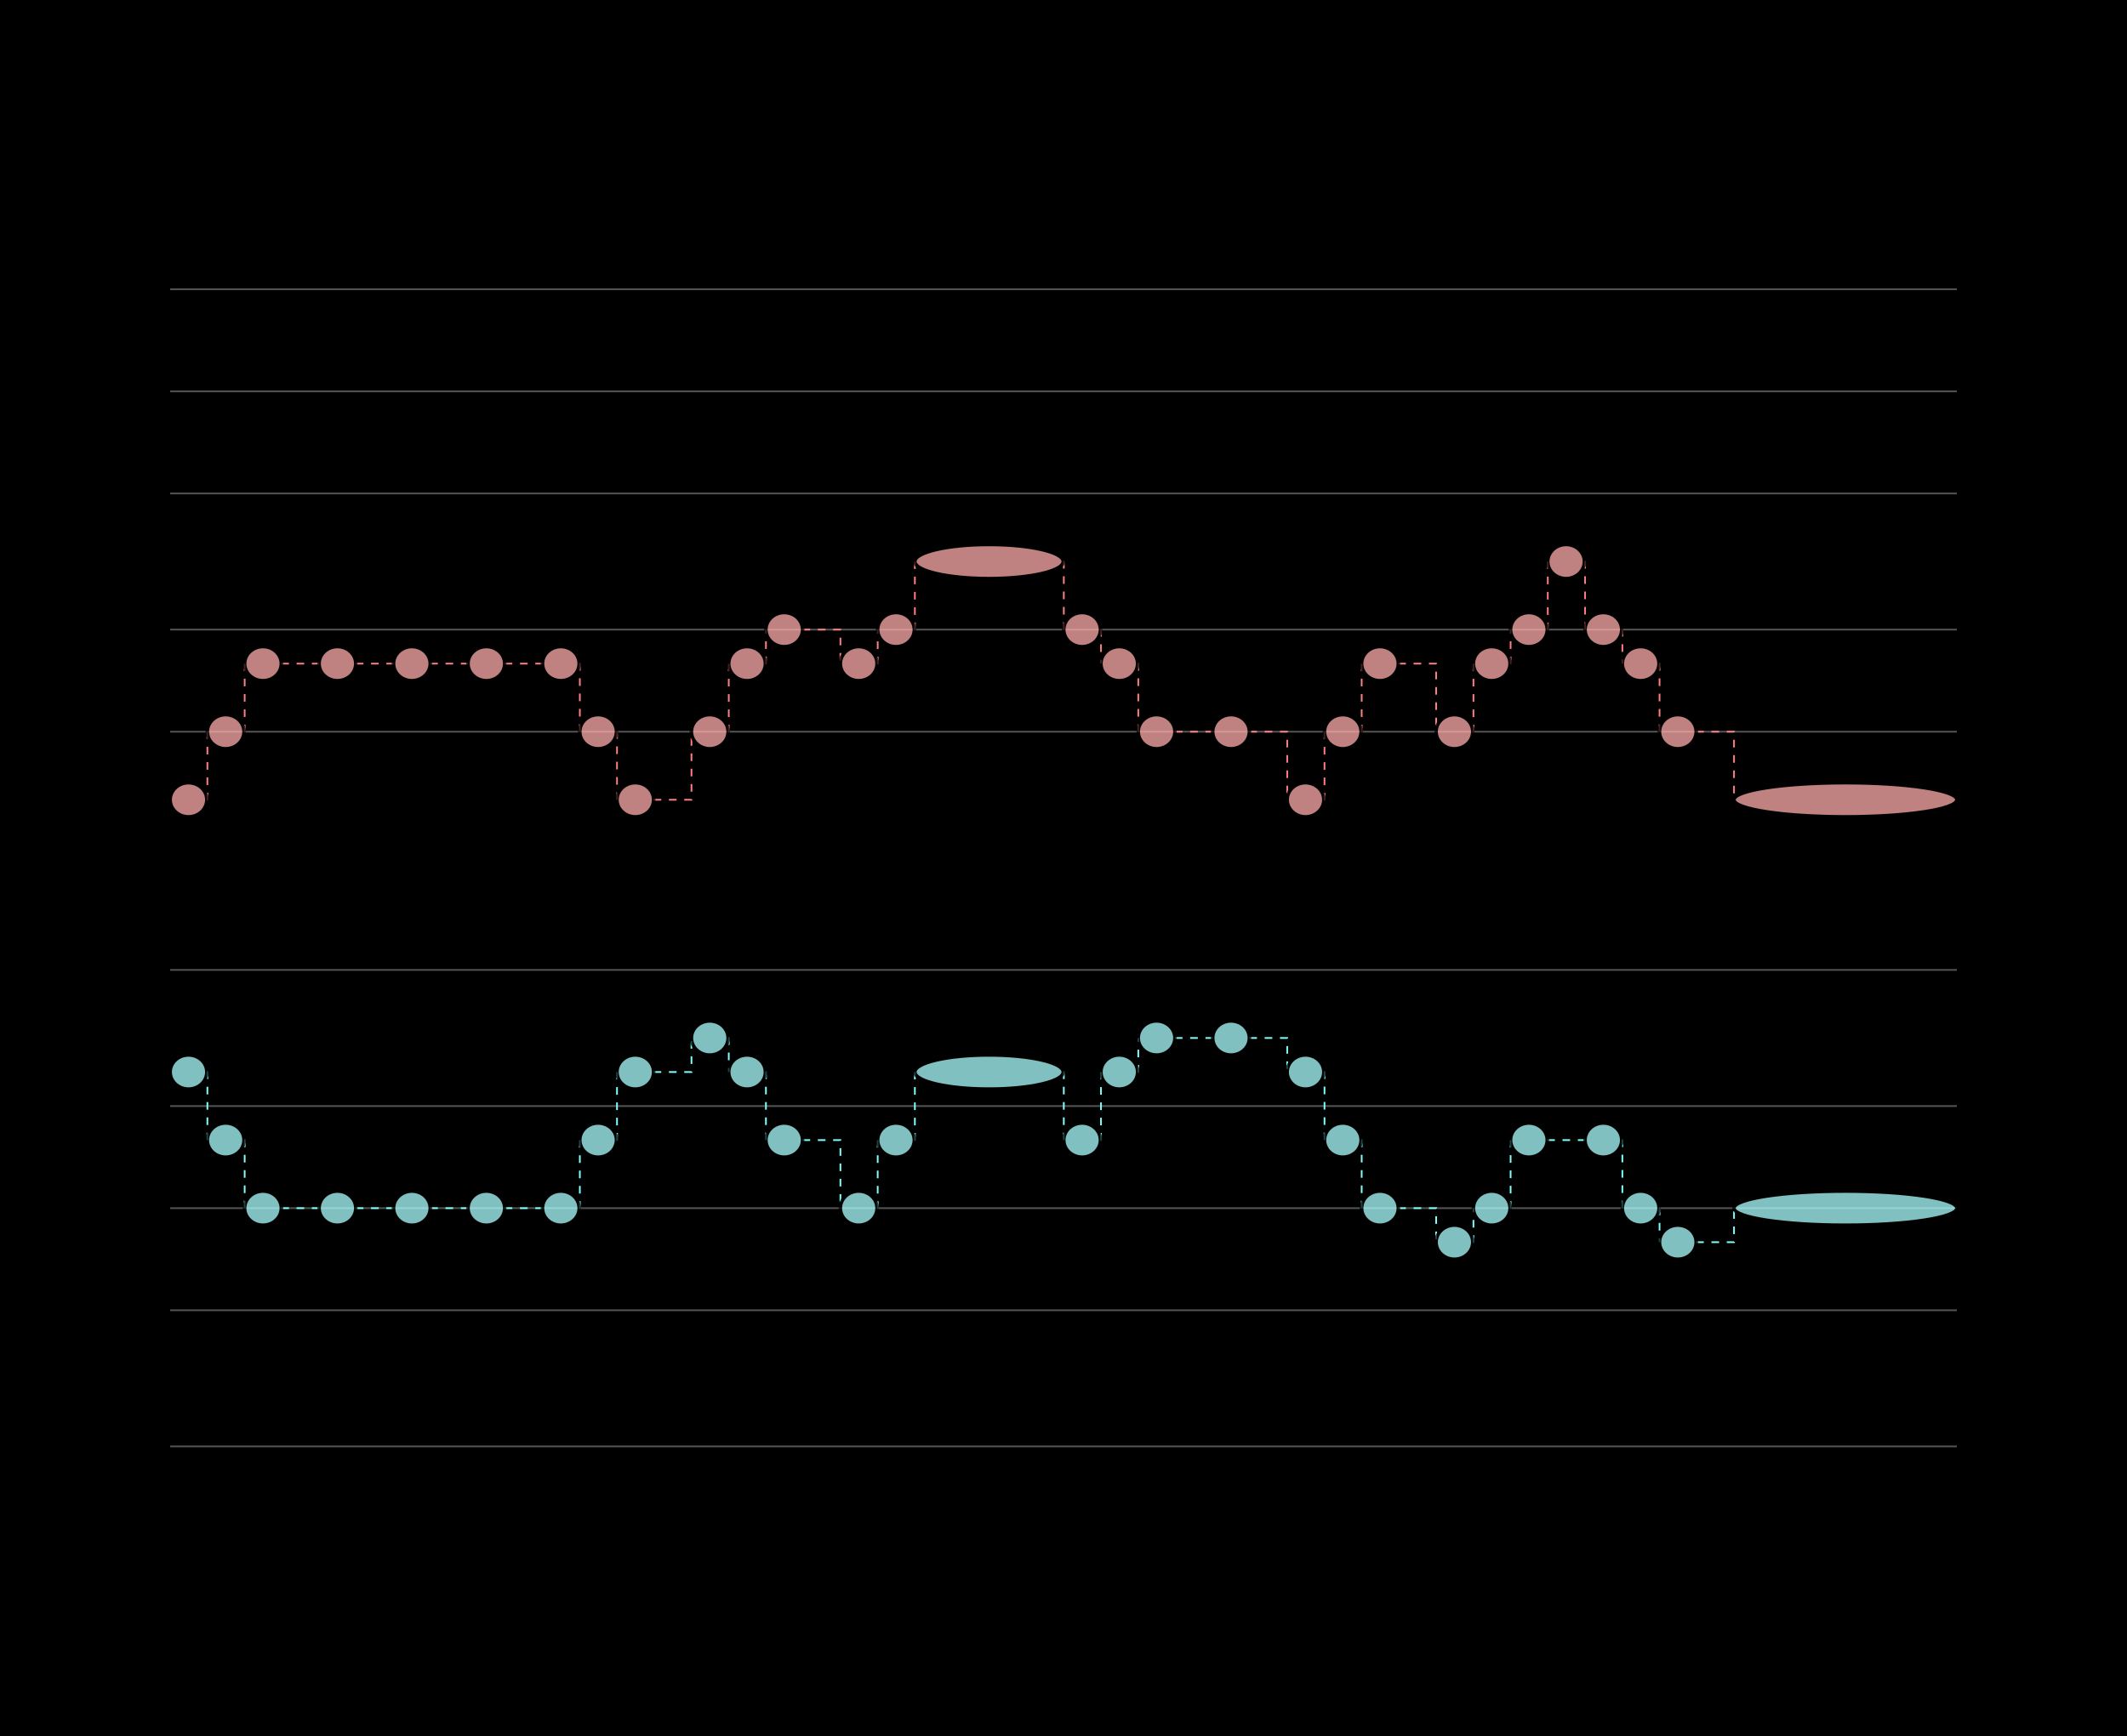
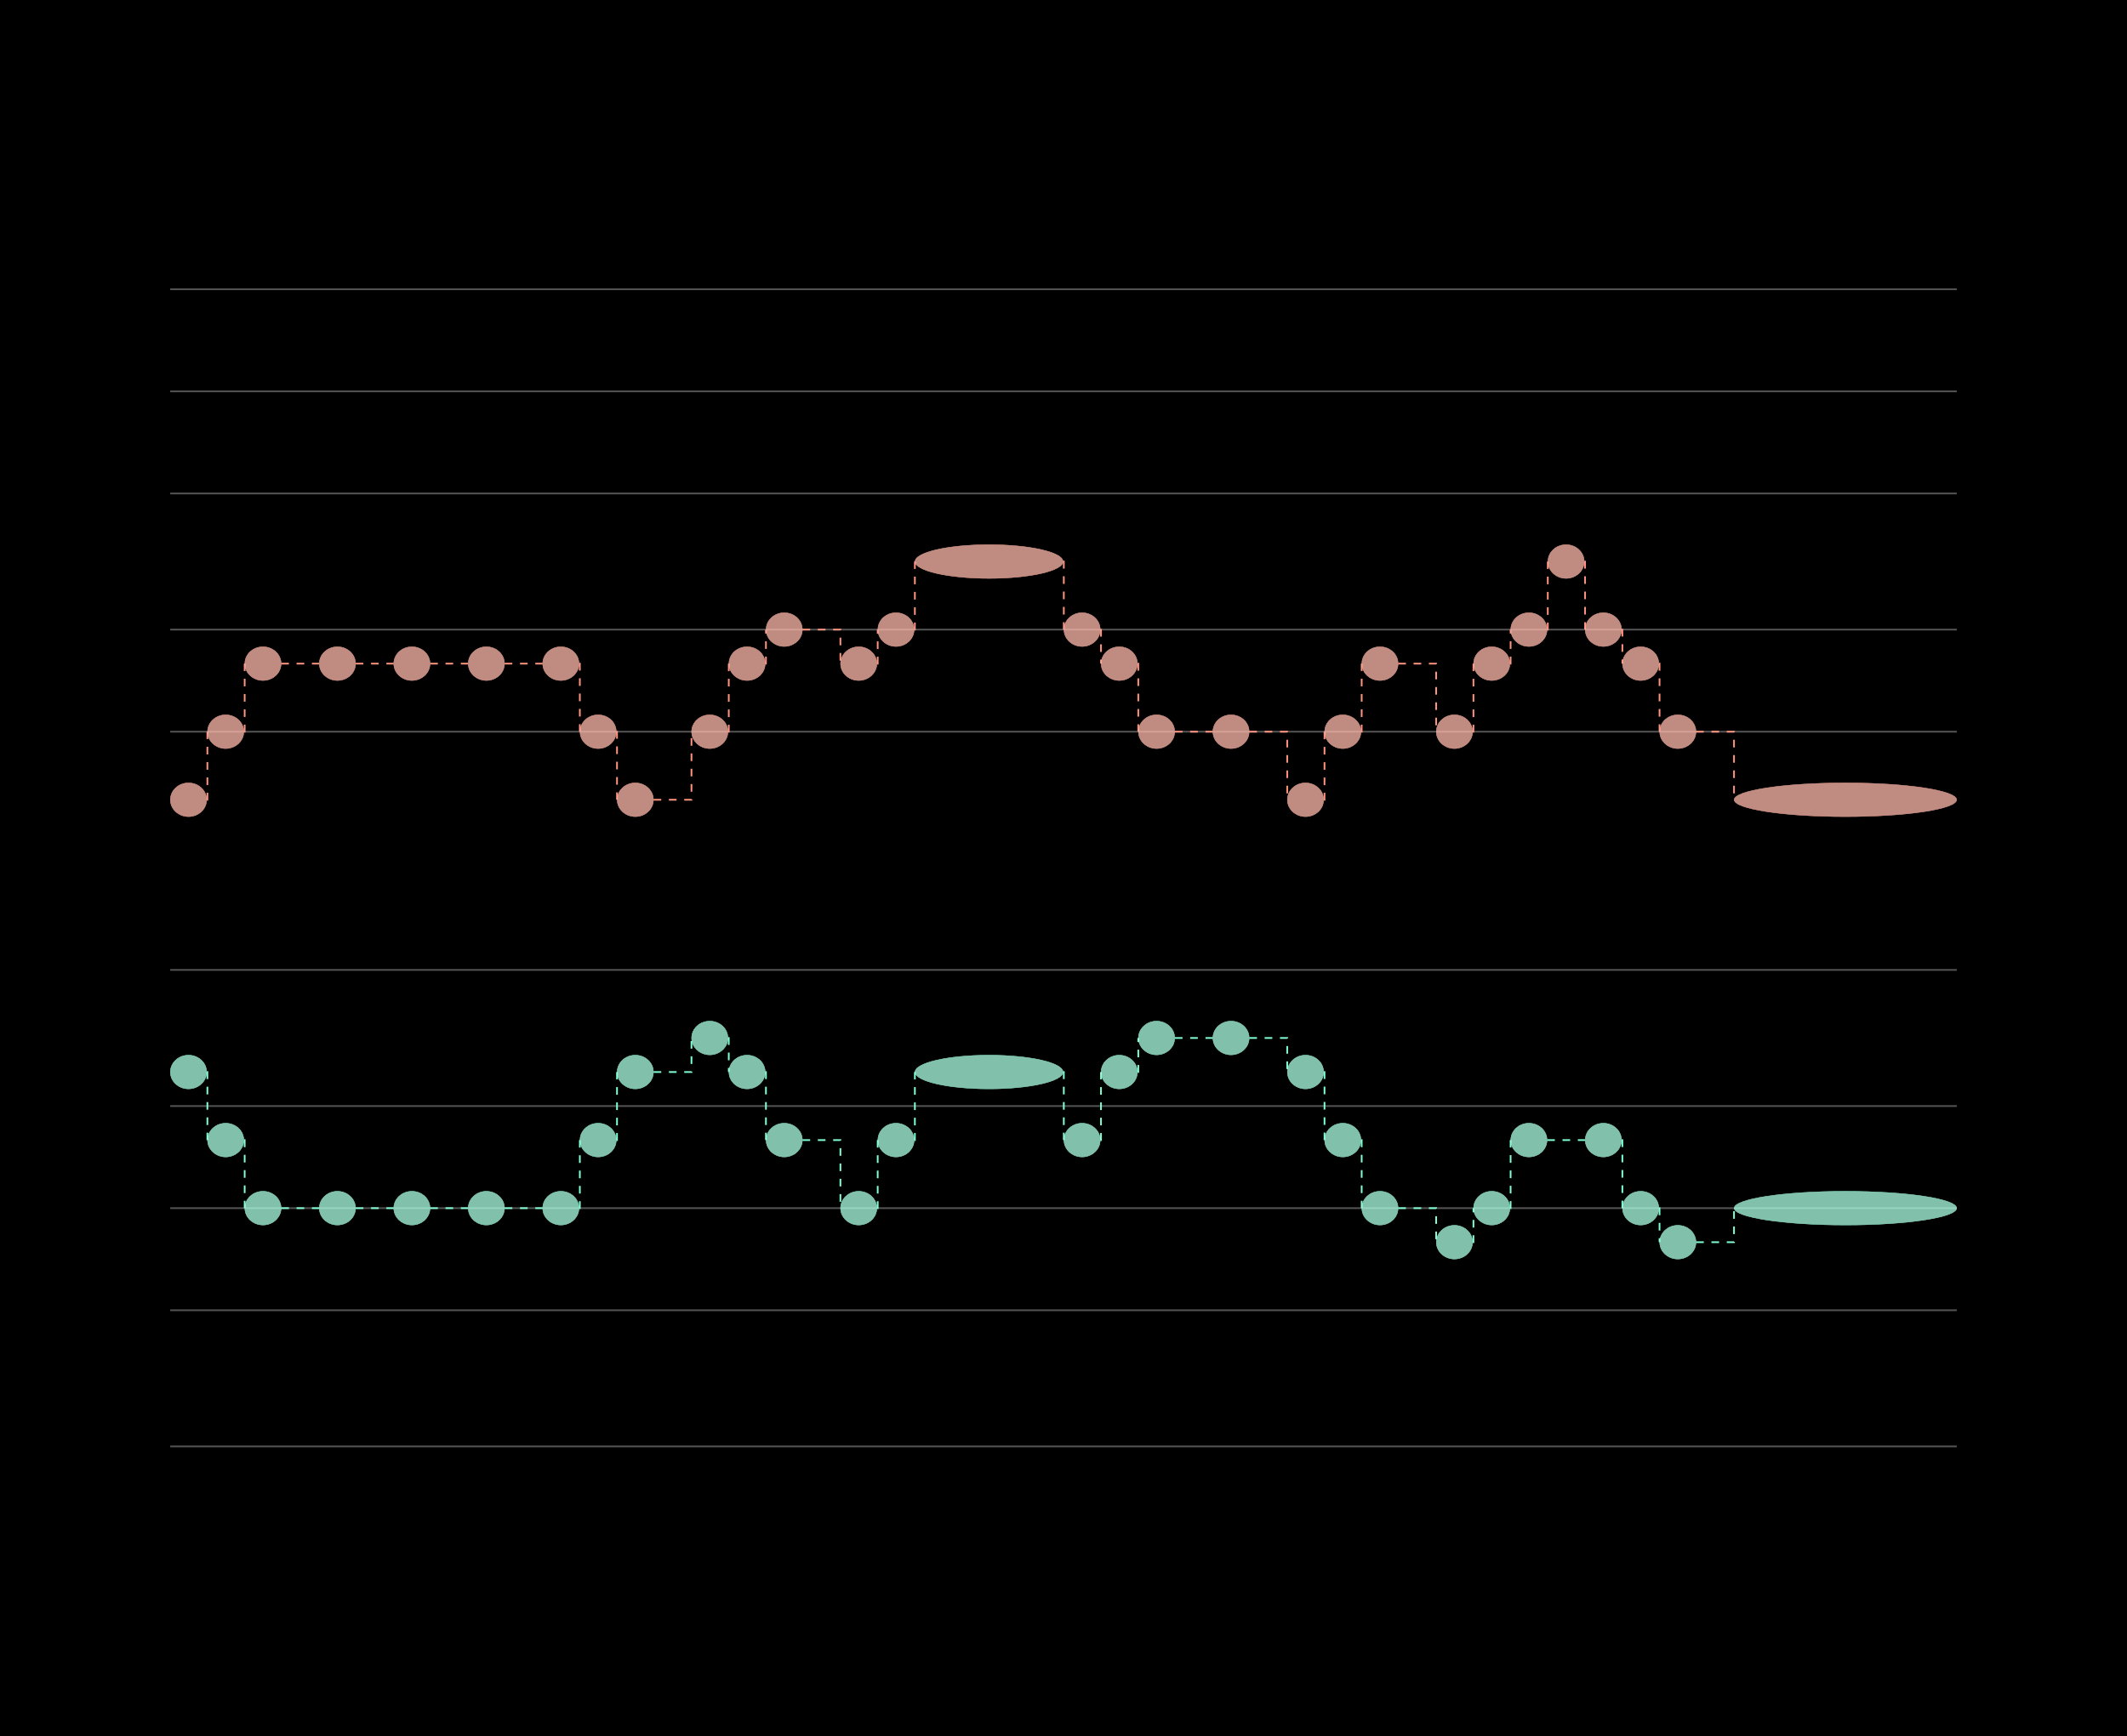
<svg xmlns="http://www.w3.org/2000/svg" version="1.1" viewPort="0 40 14.995 41" viewBox="-50 -50 624.818 510" width="624.818" height="510">
  <filter id="constantOpacity">
    <feComponentTransfer>
      <feFuncA type="table" tableValues="0 .5 .5" />
    </feComponentTransfer>
  </filter>
  <rect class="background" x="-500%" y="-500%" width="1000%" height="1000%" style="fill:black" />
  <g transform="scale(35, -10) translate(0, -81)">
    <g class="staff-lines" stroke-width="0.5" stroke="#555555">
      <path vector-effect="non-scaling-stroke" d="M0 64.5 L14.995 64.5" />
      <path vector-effect="non-scaling-stroke" d="M0 67.5 L14.995 67.5" />
      <path vector-effect="non-scaling-stroke" d="M0 71.5 L14.995 71.5" />
      <path vector-effect="non-scaling-stroke" d="M0 74.5 L14.995 74.5" />
      <path vector-effect="non-scaling-stroke" d="M0 77.5 L14.995 77.5" />
      <path vector-effect="non-scaling-stroke" d="M0 43.5 L14.995 43.5" />
      <path vector-effect="non-scaling-stroke" d="M0 47.5 L14.995 47.5" />
      <path vector-effect="non-scaling-stroke" d="M0 50.5 L14.995 50.5" />
      <path vector-effect="non-scaling-stroke" d="M0 53.5 L14.995 53.5" />
      <path vector-effect="non-scaling-stroke" d="M0 57.5 L14.995 57.5" />
    </g>
-     <g style="stroke-width:1; stroke:black;">
-       <g class="note-lines track-2" fill="none" stroke="hsl(180, 100%, 75%)" stroke-dasharray="2.25" vector-effect="non-scaling-stroke" stroke-width="0.5">
+     <g style="stroke-width:1; stroke:none;">
+       <g class="note-lines track-2" fill="none" stroke="hsl(160, 100%, 75%)" stroke-dasharray="2.25" vector-effect="non-scaling-stroke" stroke-width="0.5">
        <path vector-effect="non-scaling-stroke" d=" M0.307 54.5 L0.312 54.5 L0.312 52.5" />
        <path vector-effect="non-scaling-stroke" d=" M0.62 52.5 L0.625 52.5 L0.625 50.5" />
        <path vector-effect="non-scaling-stroke" d=" M0.932 50.5 L1.25 50.5 L1.25 50.5" />
        <path vector-effect="non-scaling-stroke" d=" M1.557 50.5 L1.875 50.5 L1.875 50.5" />
        <path vector-effect="non-scaling-stroke" d=" M2.182 50.5 L2.5 50.5 L2.5 50.5" />
        <path vector-effect="non-scaling-stroke" d=" M2.807 50.5 L3.125 50.5 L3.125 50.5" />
        <path vector-effect="non-scaling-stroke" d=" M3.432 50.5 L3.438 50.5 L3.438 52.5" />
        <path vector-effect="non-scaling-stroke" d=" M3.745 52.5 L3.75 52.5 L3.75 54.5" />
        <path vector-effect="non-scaling-stroke" d=" M4.057 54.5 L4.375 54.5 L4.375 55.5" />
        <path vector-effect="non-scaling-stroke" d=" M4.682 55.5 L4.688 55.5 L4.688 54.5" />
        <path vector-effect="non-scaling-stroke" d=" M4.995 54.5 L5 54.5 L5 52.5" />
        <path vector-effect="non-scaling-stroke" d=" M5.307 52.5 L5.625 52.5 L5.625 50.5" />
        <path vector-effect="non-scaling-stroke" d=" M5.932 50.5 L5.938 50.5 L5.938 52.5" />
        <path vector-effect="non-scaling-stroke" d=" M6.245 52.5 L6.25 52.5 L6.25 54.5" />
        <path vector-effect="non-scaling-stroke" d=" M7.495 54.5 L7.5 54.5 L7.5 52.5" />
        <path vector-effect="non-scaling-stroke" d=" M7.807 52.5 L7.812 52.5 L7.812 54.5" />
        <path vector-effect="non-scaling-stroke" d=" M8.12 54.5 L8.125 54.5 L8.125 55.5" />
        <path vector-effect="non-scaling-stroke" d=" M8.432 55.5 L8.75 55.5 L8.75 55.5" />
        <path vector-effect="non-scaling-stroke" d=" M9.057 55.5 L9.375 55.5 L9.375 54.5" />
        <path vector-effect="non-scaling-stroke" d=" M9.682 54.5 L9.688 54.5 L9.688 52.5" />
        <path vector-effect="non-scaling-stroke" d=" M9.995 52.5 L10 52.5 L10 50.5" />
        <path vector-effect="non-scaling-stroke" d=" M10.307 50.5 L10.625 50.5 L10.625 49.5" />
        <path vector-effect="non-scaling-stroke" d=" M10.932 49.5 L10.938 49.5 L10.938 50.5" />
        <path vector-effect="non-scaling-stroke" d=" M11.245 50.5 L11.25 50.5 L11.25 52.5" />
        <path vector-effect="non-scaling-stroke" d=" M11.557 52.5 L11.875 52.5 L11.875 52.5" />
        <path vector-effect="non-scaling-stroke" d=" M12.182 52.5 L12.188 52.5 L12.188 50.5" />
        <path vector-effect="non-scaling-stroke" d=" M12.495 50.5 L12.5 50.5 L12.5 49.5" />
        <path vector-effect="non-scaling-stroke" d=" M12.807 49.5 L13.125 49.5 L13.125 50.5" />
      </g>
-       <g class="note-lines track-1" fill="none" stroke="hsl(0, 100%, 75%)" stroke-dasharray="2.25" vector-effect="non-scaling-stroke" stroke-width="0.5">
+       <g class="note-lines track-1" fill="none" stroke="hsl(10, 100%, 75%)" stroke-dasharray="2.25" vector-effect="non-scaling-stroke" stroke-width="0.5">
        <path vector-effect="non-scaling-stroke" d=" M0.307 62.5 L0.312 62.5 L0.312 64.5" />
        <path vector-effect="non-scaling-stroke" d=" M0.62 64.5 L0.625 64.5 L0.625 66.5" />
        <path vector-effect="non-scaling-stroke" d=" M0.932 66.5 L1.25 66.5 L1.25 66.5" />
        <path vector-effect="non-scaling-stroke" d=" M1.557 66.5 L1.875 66.5 L1.875 66.5" />
        <path vector-effect="non-scaling-stroke" d=" M2.182 66.5 L2.5 66.5 L2.5 66.5" />
        <path vector-effect="non-scaling-stroke" d=" M2.807 66.5 L3.125 66.5 L3.125 66.5" />
        <path vector-effect="non-scaling-stroke" d=" M3.432 66.5 L3.438 66.5 L3.438 64.5" />
        <path vector-effect="non-scaling-stroke" d=" M3.745 64.5 L3.75 64.5 L3.75 62.5" />
        <path vector-effect="non-scaling-stroke" d=" M4.057 62.5 L4.375 62.5 L4.375 64.5" />
        <path vector-effect="non-scaling-stroke" d=" M4.682 64.5 L4.688 64.5 L4.688 66.5" />
        <path vector-effect="non-scaling-stroke" d=" M4.995 66.5 L5 66.5 L5 67.5" />
        <path vector-effect="non-scaling-stroke" d=" M5.307 67.5 L5.625 67.5 L5.625 66.5" />
        <path vector-effect="non-scaling-stroke" d=" M5.932 66.5 L5.938 66.5 L5.938 67.5" />
        <path vector-effect="non-scaling-stroke" d=" M6.245 67.5 L6.25 67.5 L6.25 69.5" />
        <path vector-effect="non-scaling-stroke" d=" M7.495 69.5 L7.5 69.5 L7.5 67.5" />
        <path vector-effect="non-scaling-stroke" d=" M7.807 67.5 L7.812 67.5 L7.812 66.5" />
        <path vector-effect="non-scaling-stroke" d=" M8.12 66.5 L8.125 66.5 L8.125 64.5" />
        <path vector-effect="non-scaling-stroke" d=" M8.432 64.5 L8.75 64.5 L8.75 64.5" />
        <path vector-effect="non-scaling-stroke" d=" M9.057 64.5 L9.375 64.5 L9.375 62.5" />
        <path vector-effect="non-scaling-stroke" d=" M9.682 62.5 L9.688 62.5 L9.688 64.5" />
        <path vector-effect="non-scaling-stroke" d=" M9.995 64.5 L10 64.5 L10 66.5" />
        <path vector-effect="non-scaling-stroke" d=" M10.307 66.5 L10.625 66.5 L10.625 64.5" />
        <path vector-effect="non-scaling-stroke" d=" M10.932 64.5 L10.938 64.5 L10.938 66.5" />
        <path vector-effect="non-scaling-stroke" d=" M11.245 66.5 L11.25 66.5 L11.25 67.5" />
        <path vector-effect="non-scaling-stroke" d=" M11.557 67.5 L11.562 67.5 L11.562 69.5" />
        <path vector-effect="non-scaling-stroke" d=" M11.87 69.5 L11.875 69.5 L11.875 67.5" />
        <path vector-effect="non-scaling-stroke" d=" M12.182 67.5 L12.188 67.5 L12.188 66.5" />
        <path vector-effect="non-scaling-stroke" d=" M12.495 66.5 L12.5 66.5 L12.5 64.5" />
        <path vector-effect="non-scaling-stroke" d=" M12.807 64.5 L13.125 64.5 L13.125 62.5" />
      </g>
      <g opacity="0.5" class="note-backdrops track-2" style="fill:white;">
        <g class="note key-54 ont-0d000 offt-0d307">
          <rect vector-effect="non-scaling-stroke" rx="1" ry="1" x="0" y="54" width="0.307" height="1" />
        </g>
        <g class="note key-52 ont-0d312 offt-0d620">
          <rect vector-effect="non-scaling-stroke" rx="1" ry="1" x="0.312" y="52" width="0.307" height="1" />
        </g>
        <g class="note key-50 ont-0d625 offt-0d932">
          <rect vector-effect="non-scaling-stroke" rx="1" ry="1" x="0.625" y="50" width="0.307" height="1" />
        </g>
        <g class="note key-50 ont-1d250 offt-1d557">
          <rect vector-effect="non-scaling-stroke" rx="1" ry="1" x="1.25" y="50" width="0.307" height="1" />
        </g>
        <g class="note key-50 ont-1d875 offt-2d182">
          <rect vector-effect="non-scaling-stroke" rx="1" ry="1" x="1.875" y="50" width="0.307" height="1" />
        </g>
        <g class="note key-50 ont-2d500 offt-2d807">
          <rect vector-effect="non-scaling-stroke" rx="1" ry="1" x="2.5" y="50" width="0.307" height="1" />
        </g>
        <g class="note key-50 ont-3d125 offt-3d432">
          <rect vector-effect="non-scaling-stroke" rx="1" ry="1" x="3.125" y="50" width="0.307" height="1" />
        </g>
        <g class="note key-52 ont-3d438 offt-3d745">
          <rect vector-effect="non-scaling-stroke" rx="1" ry="1" x="3.438" y="52" width="0.307" height="1" />
        </g>
        <g class="note key-54 ont-3d750 offt-4d057">
          <rect vector-effect="non-scaling-stroke" rx="1" ry="1" x="3.75" y="54" width="0.307" height="1" />
        </g>
        <g class="note key-55 ont-4d375 offt-4d682 maxima">
          <rect vector-effect="non-scaling-stroke" rx="1" ry="1" x="4.375" y="55" width="0.307" height="1" />
        </g>
        <g class="note key-54 ont-4d688 offt-4d995">
          <rect vector-effect="non-scaling-stroke" rx="1" ry="1" x="4.688" y="54" width="0.307" height="1" />
        </g>
        <g class="note key-52 ont-5d000 offt-5d307">
          <rect vector-effect="non-scaling-stroke" rx="1" ry="1" x="5" y="52" width="0.307" height="1" />
        </g>
        <g class="note key-50 ont-5d625 offt-5d932">
          <rect vector-effect="non-scaling-stroke" rx="1" ry="1" x="5.625" y="50" width="0.307" height="1" />
        </g>
        <g class="note key-52 ont-5d938 offt-6d245">
          <rect vector-effect="non-scaling-stroke" rx="1" ry="1" x="5.938" y="52" width="0.307" height="1" />
        </g>
        <g class="note key-54 ont-6d250 offt-7d495">
          <rect vector-effect="non-scaling-stroke" rx="1" ry="1" x="6.25" y="54" width="1.245" height="1" />
        </g>
        <g class="note key-52 ont-7d500 offt-7d807">
          <rect vector-effect="non-scaling-stroke" rx="1" ry="1" x="7.5" y="52" width="0.307" height="1" />
        </g>
        <g class="note key-54 ont-7d812 offt-8d120">
          <rect vector-effect="non-scaling-stroke" rx="1" ry="1" x="7.812" y="54" width="0.307" height="1" />
        </g>
        <g class="note key-55 ont-8d125 offt-8d432 maxima">
          <rect vector-effect="non-scaling-stroke" rx="1" ry="1" x="8.125" y="55" width="0.307" height="1" />
        </g>
        <g class="note key-55 ont-8d750 offt-9d057 maxima">
          <rect vector-effect="non-scaling-stroke" rx="1" ry="1" x="8.75" y="55" width="0.307" height="1" />
        </g>
        <g class="note key-54 ont-9d375 offt-9d682">
          <rect vector-effect="non-scaling-stroke" rx="1" ry="1" x="9.375" y="54" width="0.307" height="1" />
        </g>
        <g class="note key-52 ont-9d688 offt-9d995">
          <rect vector-effect="non-scaling-stroke" rx="1" ry="1" x="9.688" y="52" width="0.307" height="1" />
        </g>
        <g class="note key-50 ont-10d000 offt-10d307">
          <rect vector-effect="non-scaling-stroke" rx="1" ry="1" x="10" y="50" width="0.307" height="1" />
        </g>
        <g class="note key-49 ont-10d625 offt-10d932 minima">
          <rect vector-effect="non-scaling-stroke" rx="1" ry="1" x="10.625" y="49" width="0.307" height="1" />
        </g>
        <g class="note key-50 ont-10d938 offt-11d245">
          <rect vector-effect="non-scaling-stroke" rx="1" ry="1" x="10.938" y="50" width="0.307" height="1" />
        </g>
        <g class="note key-52 ont-11d250 offt-11d557">
          <rect vector-effect="non-scaling-stroke" rx="1" ry="1" x="11.25" y="52" width="0.307" height="1" />
        </g>
        <g class="note key-52 ont-11d875 offt-12d182">
          <rect vector-effect="non-scaling-stroke" rx="1" ry="1" x="11.875" y="52" width="0.307" height="1" />
        </g>
        <g class="note key-50 ont-12d188 offt-12d495">
          <rect vector-effect="non-scaling-stroke" rx="1" ry="1" x="12.188" y="50" width="0.307" height="1" />
        </g>
        <g class="note key-49 ont-12d500 offt-12d807 minima">
          <rect vector-effect="non-scaling-stroke" rx="1" ry="1" x="12.5" y="49" width="0.307" height="1" />
        </g>
        <g class="note key-50 ont-13d125 offt-14d995">
          <rect vector-effect="non-scaling-stroke" rx="1" ry="1" x="13.125" y="50" width="1.87" height="1" />
        </g>
      </g>
      <g opacity="0.5" class="note-backdrops track-1" style="fill:white;">
        <g class="note key-62 ont-0d000 offt-0d307 minima">
          <rect vector-effect="non-scaling-stroke" rx="1" ry="1" x="0" y="62" width="0.307" height="1" />
        </g>
        <g class="note key-64 ont-0d312 offt-0d620">
          <rect vector-effect="non-scaling-stroke" rx="1" ry="1" x="0.312" y="64" width="0.307" height="1" />
        </g>
        <g class="note key-66 ont-0d625 offt-0d932">
          <rect vector-effect="non-scaling-stroke" rx="1" ry="1" x="0.625" y="66" width="0.307" height="1" />
        </g>
        <g class="note key-66 ont-1d250 offt-1d557">
          <rect vector-effect="non-scaling-stroke" rx="1" ry="1" x="1.25" y="66" width="0.307" height="1" />
        </g>
        <g class="note key-66 ont-1d875 offt-2d182">
          <rect vector-effect="non-scaling-stroke" rx="1" ry="1" x="1.875" y="66" width="0.307" height="1" />
        </g>
        <g class="note key-66 ont-2d500 offt-2d807">
          <rect vector-effect="non-scaling-stroke" rx="1" ry="1" x="2.5" y="66" width="0.307" height="1" />
        </g>
        <g class="note key-66 ont-3d125 offt-3d432">
          <rect vector-effect="non-scaling-stroke" rx="1" ry="1" x="3.125" y="66" width="0.307" height="1" />
        </g>
        <g class="note key-64 ont-3d438 offt-3d745">
          <rect vector-effect="non-scaling-stroke" rx="1" ry="1" x="3.438" y="64" width="0.307" height="1" />
        </g>
        <g class="note key-62 ont-3d750 offt-4d057 minima">
          <rect vector-effect="non-scaling-stroke" rx="1" ry="1" x="3.75" y="62" width="0.307" height="1" />
        </g>
        <g class="note key-64 ont-4d375 offt-4d682">
          <rect vector-effect="non-scaling-stroke" rx="1" ry="1" x="4.375" y="64" width="0.307" height="1" />
        </g>
        <g class="note key-66 ont-4d688 offt-4d995">
          <rect vector-effect="non-scaling-stroke" rx="1" ry="1" x="4.688" y="66" width="0.307" height="1" />
        </g>
        <g class="note key-67 ont-5d000 offt-5d307">
          <rect vector-effect="non-scaling-stroke" rx="1" ry="1" x="5" y="67" width="0.307" height="1" />
        </g>
        <g class="note key-66 ont-5d625 offt-5d932">
          <rect vector-effect="non-scaling-stroke" rx="1" ry="1" x="5.625" y="66" width="0.307" height="1" />
        </g>
        <g class="note key-67 ont-5d938 offt-6d245">
          <rect vector-effect="non-scaling-stroke" rx="1" ry="1" x="5.938" y="67" width="0.307" height="1" />
        </g>
        <g class="note key-69 ont-6d250 offt-7d495 maxima">
          <rect vector-effect="non-scaling-stroke" rx="1" ry="1" x="6.25" y="69" width="1.245" height="1" />
        </g>
        <g class="note key-67 ont-7d500 offt-7d807">
          <rect vector-effect="non-scaling-stroke" rx="1" ry="1" x="7.5" y="67" width="0.307" height="1" />
        </g>
        <g class="note key-66 ont-7d812 offt-8d120">
          <rect vector-effect="non-scaling-stroke" rx="1" ry="1" x="7.812" y="66" width="0.307" height="1" />
        </g>
        <g class="note key-64 ont-8d125 offt-8d432">
          <rect vector-effect="non-scaling-stroke" rx="1" ry="1" x="8.125" y="64" width="0.307" height="1" />
        </g>
        <g class="note key-64 ont-8d750 offt-9d057">
          <rect vector-effect="non-scaling-stroke" rx="1" ry="1" x="8.75" y="64" width="0.307" height="1" />
        </g>
        <g class="note key-62 ont-9d375 offt-9d682 minima">
          <rect vector-effect="non-scaling-stroke" rx="1" ry="1" x="9.375" y="62" width="0.307" height="1" />
        </g>
        <g class="note key-64 ont-9d688 offt-9d995">
          <rect vector-effect="non-scaling-stroke" rx="1" ry="1" x="9.688" y="64" width="0.307" height="1" />
        </g>
        <g class="note key-66 ont-10d000 offt-10d307">
          <rect vector-effect="non-scaling-stroke" rx="1" ry="1" x="10" y="66" width="0.307" height="1" />
        </g>
        <g class="note key-64 ont-10d625 offt-10d932">
          <rect vector-effect="non-scaling-stroke" rx="1" ry="1" x="10.625" y="64" width="0.307" height="1" />
        </g>
        <g class="note key-66 ont-10d938 offt-11d245">
          <rect vector-effect="non-scaling-stroke" rx="1" ry="1" x="10.938" y="66" width="0.307" height="1" />
        </g>
        <g class="note key-67 ont-11d250 offt-11d557">
          <rect vector-effect="non-scaling-stroke" rx="1" ry="1" x="11.25" y="67" width="0.307" height="1" />
        </g>
        <g class="note key-69 ont-11d563 offt-11d870 maxima">
          <rect vector-effect="non-scaling-stroke" rx="1" ry="1" x="11.562" y="69" width="0.307" height="1" />
        </g>
        <g class="note key-67 ont-11d875 offt-12d182">
          <rect vector-effect="non-scaling-stroke" rx="1" ry="1" x="11.875" y="67" width="0.307" height="1" />
        </g>
        <g class="note key-66 ont-12d188 offt-12d495">
          <rect vector-effect="non-scaling-stroke" rx="1" ry="1" x="12.188" y="66" width="0.307" height="1" />
        </g>
        <g class="note key-64 ont-12d500 offt-12d807">
          <rect vector-effect="non-scaling-stroke" rx="1" ry="1" x="12.5" y="64" width="0.307" height="1" />
        </g>
        <g class="note key-62 ont-13d125 offt-14d995 minima">
          <rect vector-effect="non-scaling-stroke" rx="1" ry="1" x="13.125" y="62" width="1.87" height="1" />
        </g>
      </g>
-       <g class="track-2" filter="url(#constantOpacity)" style="opacity:1; fill:hsl(180, 100%, 75%);">
+       <g class="track-2" filter="url(#constantOpacity)" style="opacity:1; fill:hsl(160, 100%, 75%);">
        <g class="note key-54 ont-0d000 offt-0d307">
          <rect vector-effect="non-scaling-stroke" rx="1" ry="1" x="0" y="54" width="0.307" height="1" />
        </g>
        <g class="note key-52 ont-0d312 offt-0d620">
          <rect vector-effect="non-scaling-stroke" rx="1" ry="1" x="0.312" y="52" width="0.307" height="1" />
        </g>
        <g class="note key-50 ont-0d625 offt-0d932">
          <rect vector-effect="non-scaling-stroke" rx="1" ry="1" x="0.625" y="50" width="0.307" height="1" />
        </g>
        <g class="note key-50 ont-1d250 offt-1d557">
          <rect vector-effect="non-scaling-stroke" rx="1" ry="1" x="1.25" y="50" width="0.307" height="1" />
        </g>
        <g class="note key-50 ont-1d875 offt-2d182">
          <rect vector-effect="non-scaling-stroke" rx="1" ry="1" x="1.875" y="50" width="0.307" height="1" />
        </g>
        <g class="note key-50 ont-2d500 offt-2d807">
          <rect vector-effect="non-scaling-stroke" rx="1" ry="1" x="2.5" y="50" width="0.307" height="1" />
        </g>
        <g class="note key-50 ont-3d125 offt-3d432">
          <rect vector-effect="non-scaling-stroke" rx="1" ry="1" x="3.125" y="50" width="0.307" height="1" />
        </g>
        <g class="note key-52 ont-3d438 offt-3d745">
          <rect vector-effect="non-scaling-stroke" rx="1" ry="1" x="3.438" y="52" width="0.307" height="1" />
        </g>
        <g class="note key-54 ont-3d750 offt-4d057">
          <rect vector-effect="non-scaling-stroke" rx="1" ry="1" x="3.75" y="54" width="0.307" height="1" />
        </g>
        <g class="note key-55 ont-4d375 offt-4d682 maxima">
          <rect vector-effect="non-scaling-stroke" rx="1" ry="1" x="4.375" y="55" width="0.307" height="1" />
        </g>
        <g class="note key-54 ont-4d688 offt-4d995">
          <rect vector-effect="non-scaling-stroke" rx="1" ry="1" x="4.688" y="54" width="0.307" height="1" />
        </g>
        <g class="note key-52 ont-5d000 offt-5d307">
          <rect vector-effect="non-scaling-stroke" rx="1" ry="1" x="5" y="52" width="0.307" height="1" />
        </g>
        <g class="note key-50 ont-5d625 offt-5d932">
          <rect vector-effect="non-scaling-stroke" rx="1" ry="1" x="5.625" y="50" width="0.307" height="1" />
        </g>
        <g class="note key-52 ont-5d938 offt-6d245">
          <rect vector-effect="non-scaling-stroke" rx="1" ry="1" x="5.938" y="52" width="0.307" height="1" />
        </g>
        <g class="note key-54 ont-6d250 offt-7d495">
          <rect vector-effect="non-scaling-stroke" rx="1" ry="1" x="6.25" y="54" width="1.245" height="1" />
        </g>
        <g class="note key-52 ont-7d500 offt-7d807">
          <rect vector-effect="non-scaling-stroke" rx="1" ry="1" x="7.5" y="52" width="0.307" height="1" />
        </g>
        <g class="note key-54 ont-7d812 offt-8d120">
          <rect vector-effect="non-scaling-stroke" rx="1" ry="1" x="7.812" y="54" width="0.307" height="1" />
        </g>
        <g class="note key-55 ont-8d125 offt-8d432 maxima">
          <rect vector-effect="non-scaling-stroke" rx="1" ry="1" x="8.125" y="55" width="0.307" height="1" />
        </g>
        <g class="note key-55 ont-8d750 offt-9d057 maxima">
          <rect vector-effect="non-scaling-stroke" rx="1" ry="1" x="8.75" y="55" width="0.307" height="1" />
        </g>
        <g class="note key-54 ont-9d375 offt-9d682">
          <rect vector-effect="non-scaling-stroke" rx="1" ry="1" x="9.375" y="54" width="0.307" height="1" />
        </g>
        <g class="note key-52 ont-9d688 offt-9d995">
          <rect vector-effect="non-scaling-stroke" rx="1" ry="1" x="9.688" y="52" width="0.307" height="1" />
        </g>
        <g class="note key-50 ont-10d000 offt-10d307">
          <rect vector-effect="non-scaling-stroke" rx="1" ry="1" x="10" y="50" width="0.307" height="1" />
        </g>
        <g class="note key-49 ont-10d625 offt-10d932 minima">
          <rect vector-effect="non-scaling-stroke" rx="1" ry="1" x="10.625" y="49" width="0.307" height="1" />
        </g>
        <g class="note key-50 ont-10d938 offt-11d245">
          <rect vector-effect="non-scaling-stroke" rx="1" ry="1" x="10.938" y="50" width="0.307" height="1" />
        </g>
        <g class="note key-52 ont-11d250 offt-11d557">
          <rect vector-effect="non-scaling-stroke" rx="1" ry="1" x="11.25" y="52" width="0.307" height="1" />
        </g>
        <g class="note key-52 ont-11d875 offt-12d182">
          <rect vector-effect="non-scaling-stroke" rx="1" ry="1" x="11.875" y="52" width="0.307" height="1" />
        </g>
        <g class="note key-50 ont-12d188 offt-12d495">
          <rect vector-effect="non-scaling-stroke" rx="1" ry="1" x="12.188" y="50" width="0.307" height="1" />
        </g>
        <g class="note key-49 ont-12d500 offt-12d807 minima">
          <rect vector-effect="non-scaling-stroke" rx="1" ry="1" x="12.5" y="49" width="0.307" height="1" />
        </g>
        <g class="note key-50 ont-13d125 offt-14d995">
          <rect vector-effect="non-scaling-stroke" rx="1" ry="1" x="13.125" y="50" width="1.87" height="1" />
        </g>
      </g>
-       <g class="track-1" filter="url(#constantOpacity)" style="opacity:1; fill:hsl(0, 100%, 75%);">
+       <g class="track-1" filter="url(#constantOpacity)" style="opacity:1; fill:hsl(10, 100%, 75%);">
        <g class="note key-62 ont-0d000 offt-0d307 minima">
          <rect vector-effect="non-scaling-stroke" rx="1" ry="1" x="0" y="62" width="0.307" height="1" />
        </g>
        <g class="note key-64 ont-0d312 offt-0d620">
          <rect vector-effect="non-scaling-stroke" rx="1" ry="1" x="0.312" y="64" width="0.307" height="1" />
        </g>
        <g class="note key-66 ont-0d625 offt-0d932">
          <rect vector-effect="non-scaling-stroke" rx="1" ry="1" x="0.625" y="66" width="0.307" height="1" />
        </g>
        <g class="note key-66 ont-1d250 offt-1d557">
          <rect vector-effect="non-scaling-stroke" rx="1" ry="1" x="1.25" y="66" width="0.307" height="1" />
        </g>
        <g class="note key-66 ont-1d875 offt-2d182">
          <rect vector-effect="non-scaling-stroke" rx="1" ry="1" x="1.875" y="66" width="0.307" height="1" />
        </g>
        <g class="note key-66 ont-2d500 offt-2d807">
          <rect vector-effect="non-scaling-stroke" rx="1" ry="1" x="2.5" y="66" width="0.307" height="1" />
        </g>
        <g class="note key-66 ont-3d125 offt-3d432">
          <rect vector-effect="non-scaling-stroke" rx="1" ry="1" x="3.125" y="66" width="0.307" height="1" />
        </g>
        <g class="note key-64 ont-3d438 offt-3d745">
          <rect vector-effect="non-scaling-stroke" rx="1" ry="1" x="3.438" y="64" width="0.307" height="1" />
        </g>
        <g class="note key-62 ont-3d750 offt-4d057 minima">
          <rect vector-effect="non-scaling-stroke" rx="1" ry="1" x="3.75" y="62" width="0.307" height="1" />
        </g>
        <g class="note key-64 ont-4d375 offt-4d682">
          <rect vector-effect="non-scaling-stroke" rx="1" ry="1" x="4.375" y="64" width="0.307" height="1" />
        </g>
        <g class="note key-66 ont-4d688 offt-4d995">
          <rect vector-effect="non-scaling-stroke" rx="1" ry="1" x="4.688" y="66" width="0.307" height="1" />
        </g>
        <g class="note key-67 ont-5d000 offt-5d307">
          <rect vector-effect="non-scaling-stroke" rx="1" ry="1" x="5" y="67" width="0.307" height="1" />
        </g>
        <g class="note key-66 ont-5d625 offt-5d932">
          <rect vector-effect="non-scaling-stroke" rx="1" ry="1" x="5.625" y="66" width="0.307" height="1" />
        </g>
        <g class="note key-67 ont-5d938 offt-6d245">
          <rect vector-effect="non-scaling-stroke" rx="1" ry="1" x="5.938" y="67" width="0.307" height="1" />
        </g>
        <g class="note key-69 ont-6d250 offt-7d495 maxima">
          <rect vector-effect="non-scaling-stroke" rx="1" ry="1" x="6.25" y="69" width="1.245" height="1" />
        </g>
        <g class="note key-67 ont-7d500 offt-7d807">
          <rect vector-effect="non-scaling-stroke" rx="1" ry="1" x="7.5" y="67" width="0.307" height="1" />
        </g>
        <g class="note key-66 ont-7d812 offt-8d120">
          <rect vector-effect="non-scaling-stroke" rx="1" ry="1" x="7.812" y="66" width="0.307" height="1" />
        </g>
        <g class="note key-64 ont-8d125 offt-8d432">
          <rect vector-effect="non-scaling-stroke" rx="1" ry="1" x="8.125" y="64" width="0.307" height="1" />
        </g>
        <g class="note key-64 ont-8d750 offt-9d057">
          <rect vector-effect="non-scaling-stroke" rx="1" ry="1" x="8.75" y="64" width="0.307" height="1" />
        </g>
        <g class="note key-62 ont-9d375 offt-9d682 minima">
          <rect vector-effect="non-scaling-stroke" rx="1" ry="1" x="9.375" y="62" width="0.307" height="1" />
        </g>
        <g class="note key-64 ont-9d688 offt-9d995">
          <rect vector-effect="non-scaling-stroke" rx="1" ry="1" x="9.688" y="64" width="0.307" height="1" />
        </g>
        <g class="note key-66 ont-10d000 offt-10d307">
          <rect vector-effect="non-scaling-stroke" rx="1" ry="1" x="10" y="66" width="0.307" height="1" />
        </g>
        <g class="note key-64 ont-10d625 offt-10d932">
          <rect vector-effect="non-scaling-stroke" rx="1" ry="1" x="10.625" y="64" width="0.307" height="1" />
        </g>
        <g class="note key-66 ont-10d938 offt-11d245">
          <rect vector-effect="non-scaling-stroke" rx="1" ry="1" x="10.938" y="66" width="0.307" height="1" />
        </g>
        <g class="note key-67 ont-11d250 offt-11d557">
          <rect vector-effect="non-scaling-stroke" rx="1" ry="1" x="11.25" y="67" width="0.307" height="1" />
        </g>
        <g class="note key-69 ont-11d563 offt-11d870 maxima">
          <rect vector-effect="non-scaling-stroke" rx="1" ry="1" x="11.562" y="69" width="0.307" height="1" />
        </g>
        <g class="note key-67 ont-11d875 offt-12d182">
          <rect vector-effect="non-scaling-stroke" rx="1" ry="1" x="11.875" y="67" width="0.307" height="1" />
        </g>
        <g class="note key-66 ont-12d188 offt-12d495">
          <rect vector-effect="non-scaling-stroke" rx="1" ry="1" x="12.188" y="66" width="0.307" height="1" />
        </g>
        <g class="note key-64 ont-12d500 offt-12d807">
          <rect vector-effect="non-scaling-stroke" rx="1" ry="1" x="12.5" y="64" width="0.307" height="1" />
        </g>
        <g class="note key-62 ont-13d125 offt-14d995 minima">
          <rect vector-effect="non-scaling-stroke" rx="1" ry="1" x="13.125" y="62" width="1.87" height="1" />
        </g>
      </g>
    </g>
  </g>
</svg>
